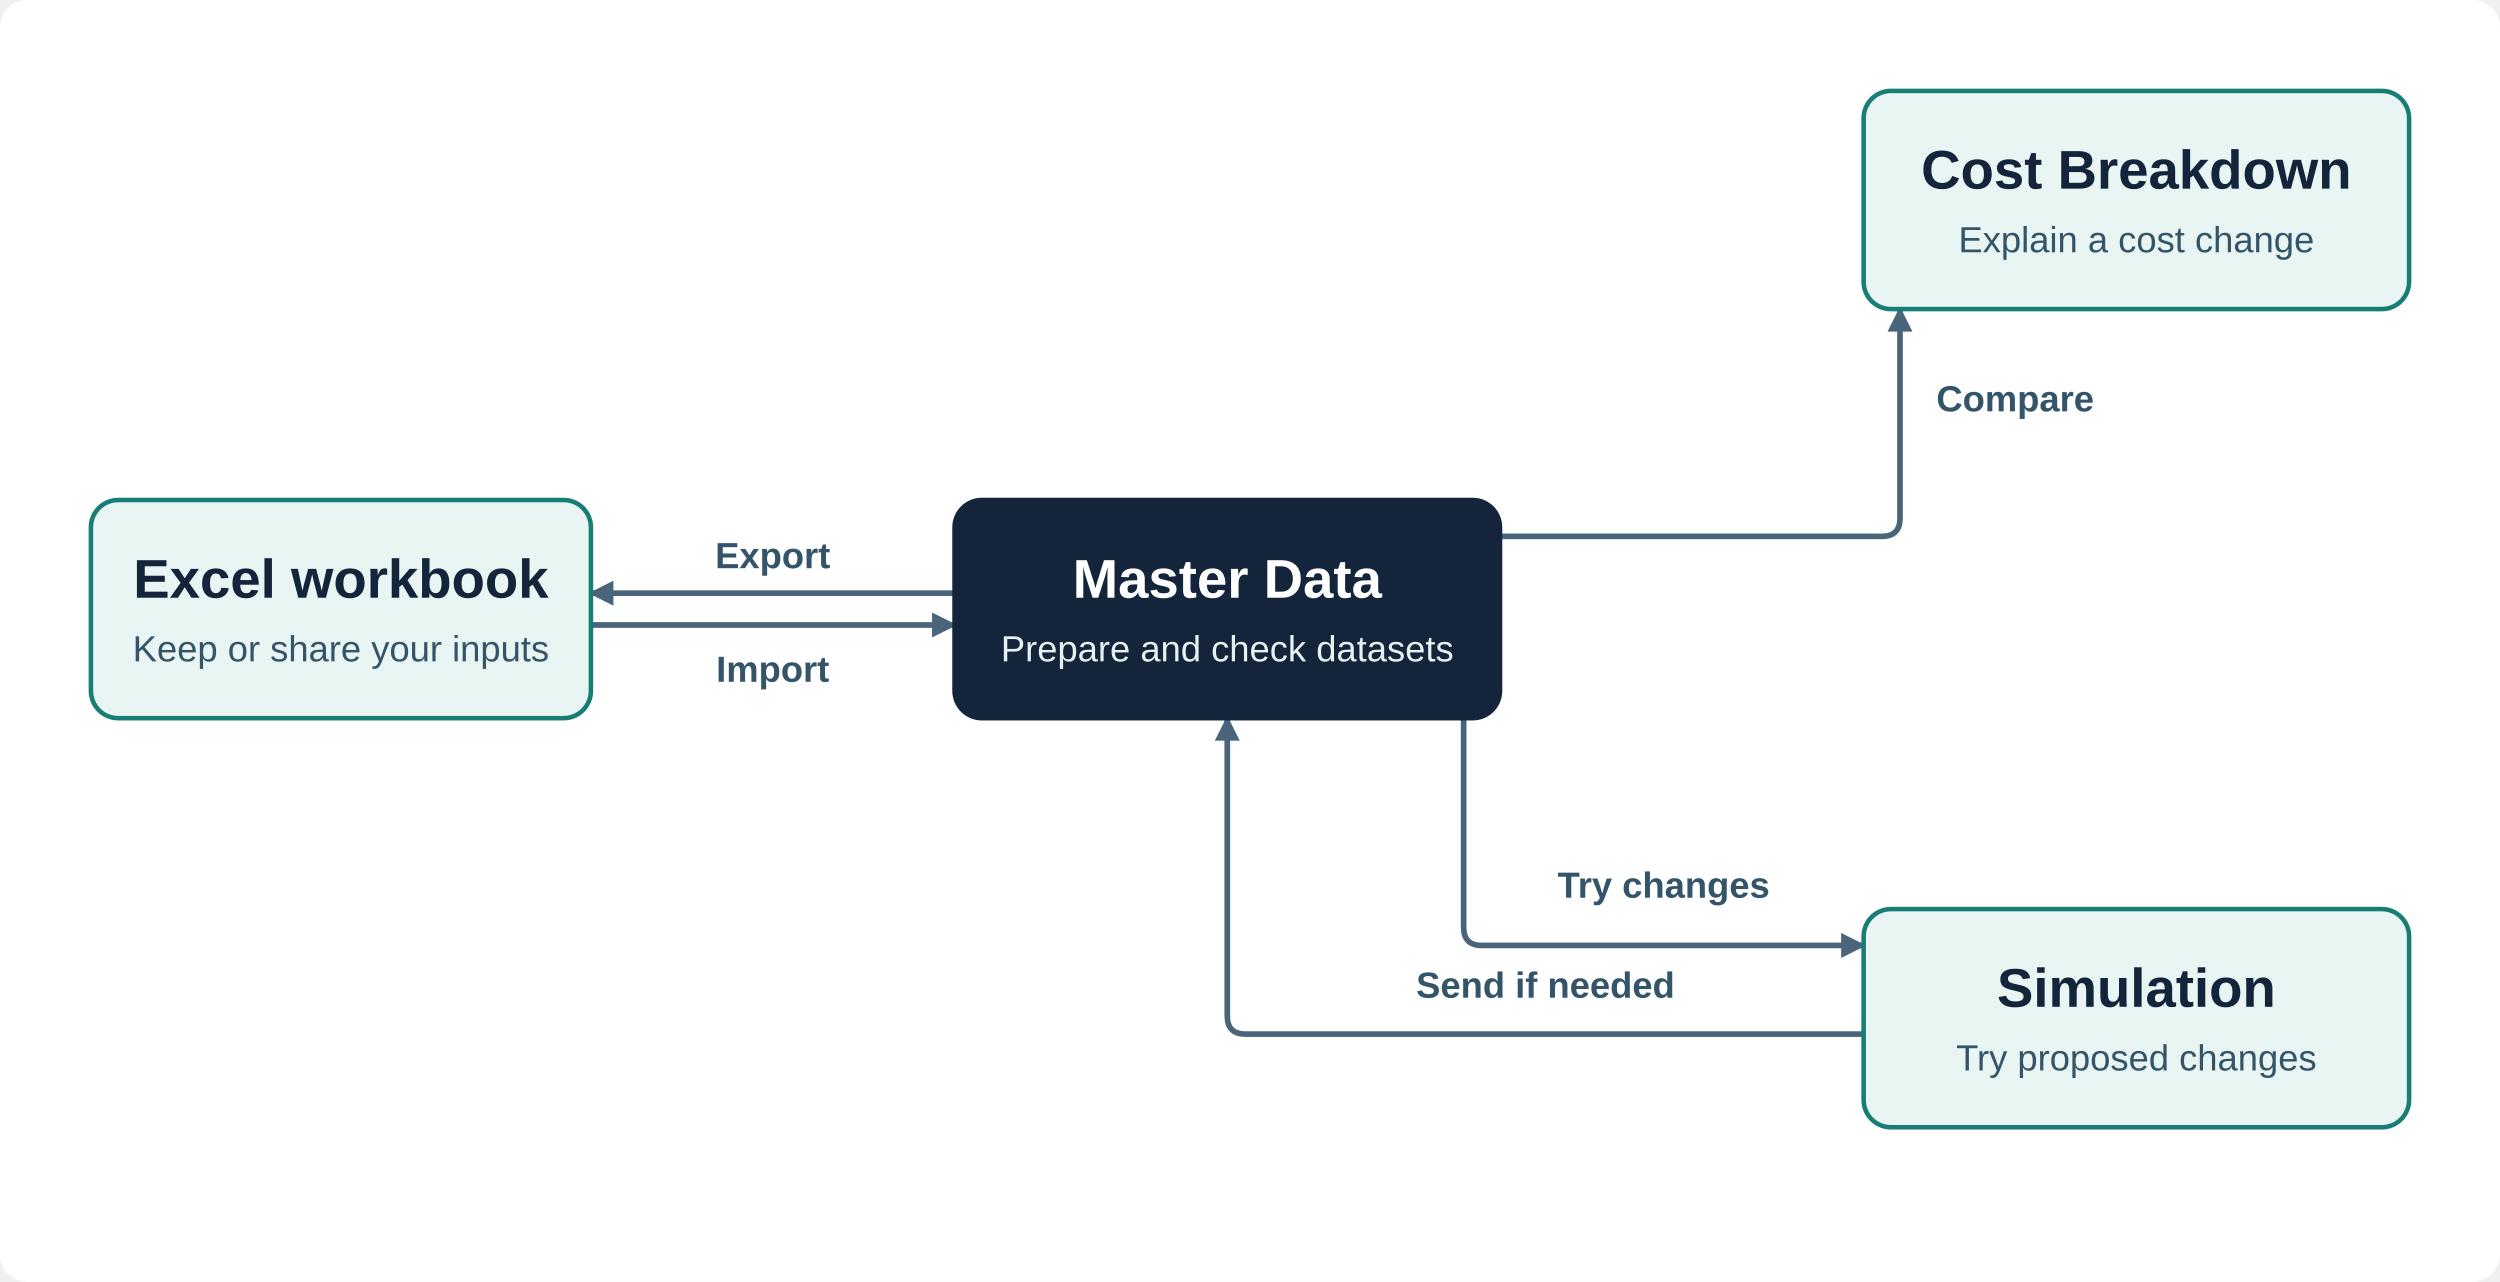
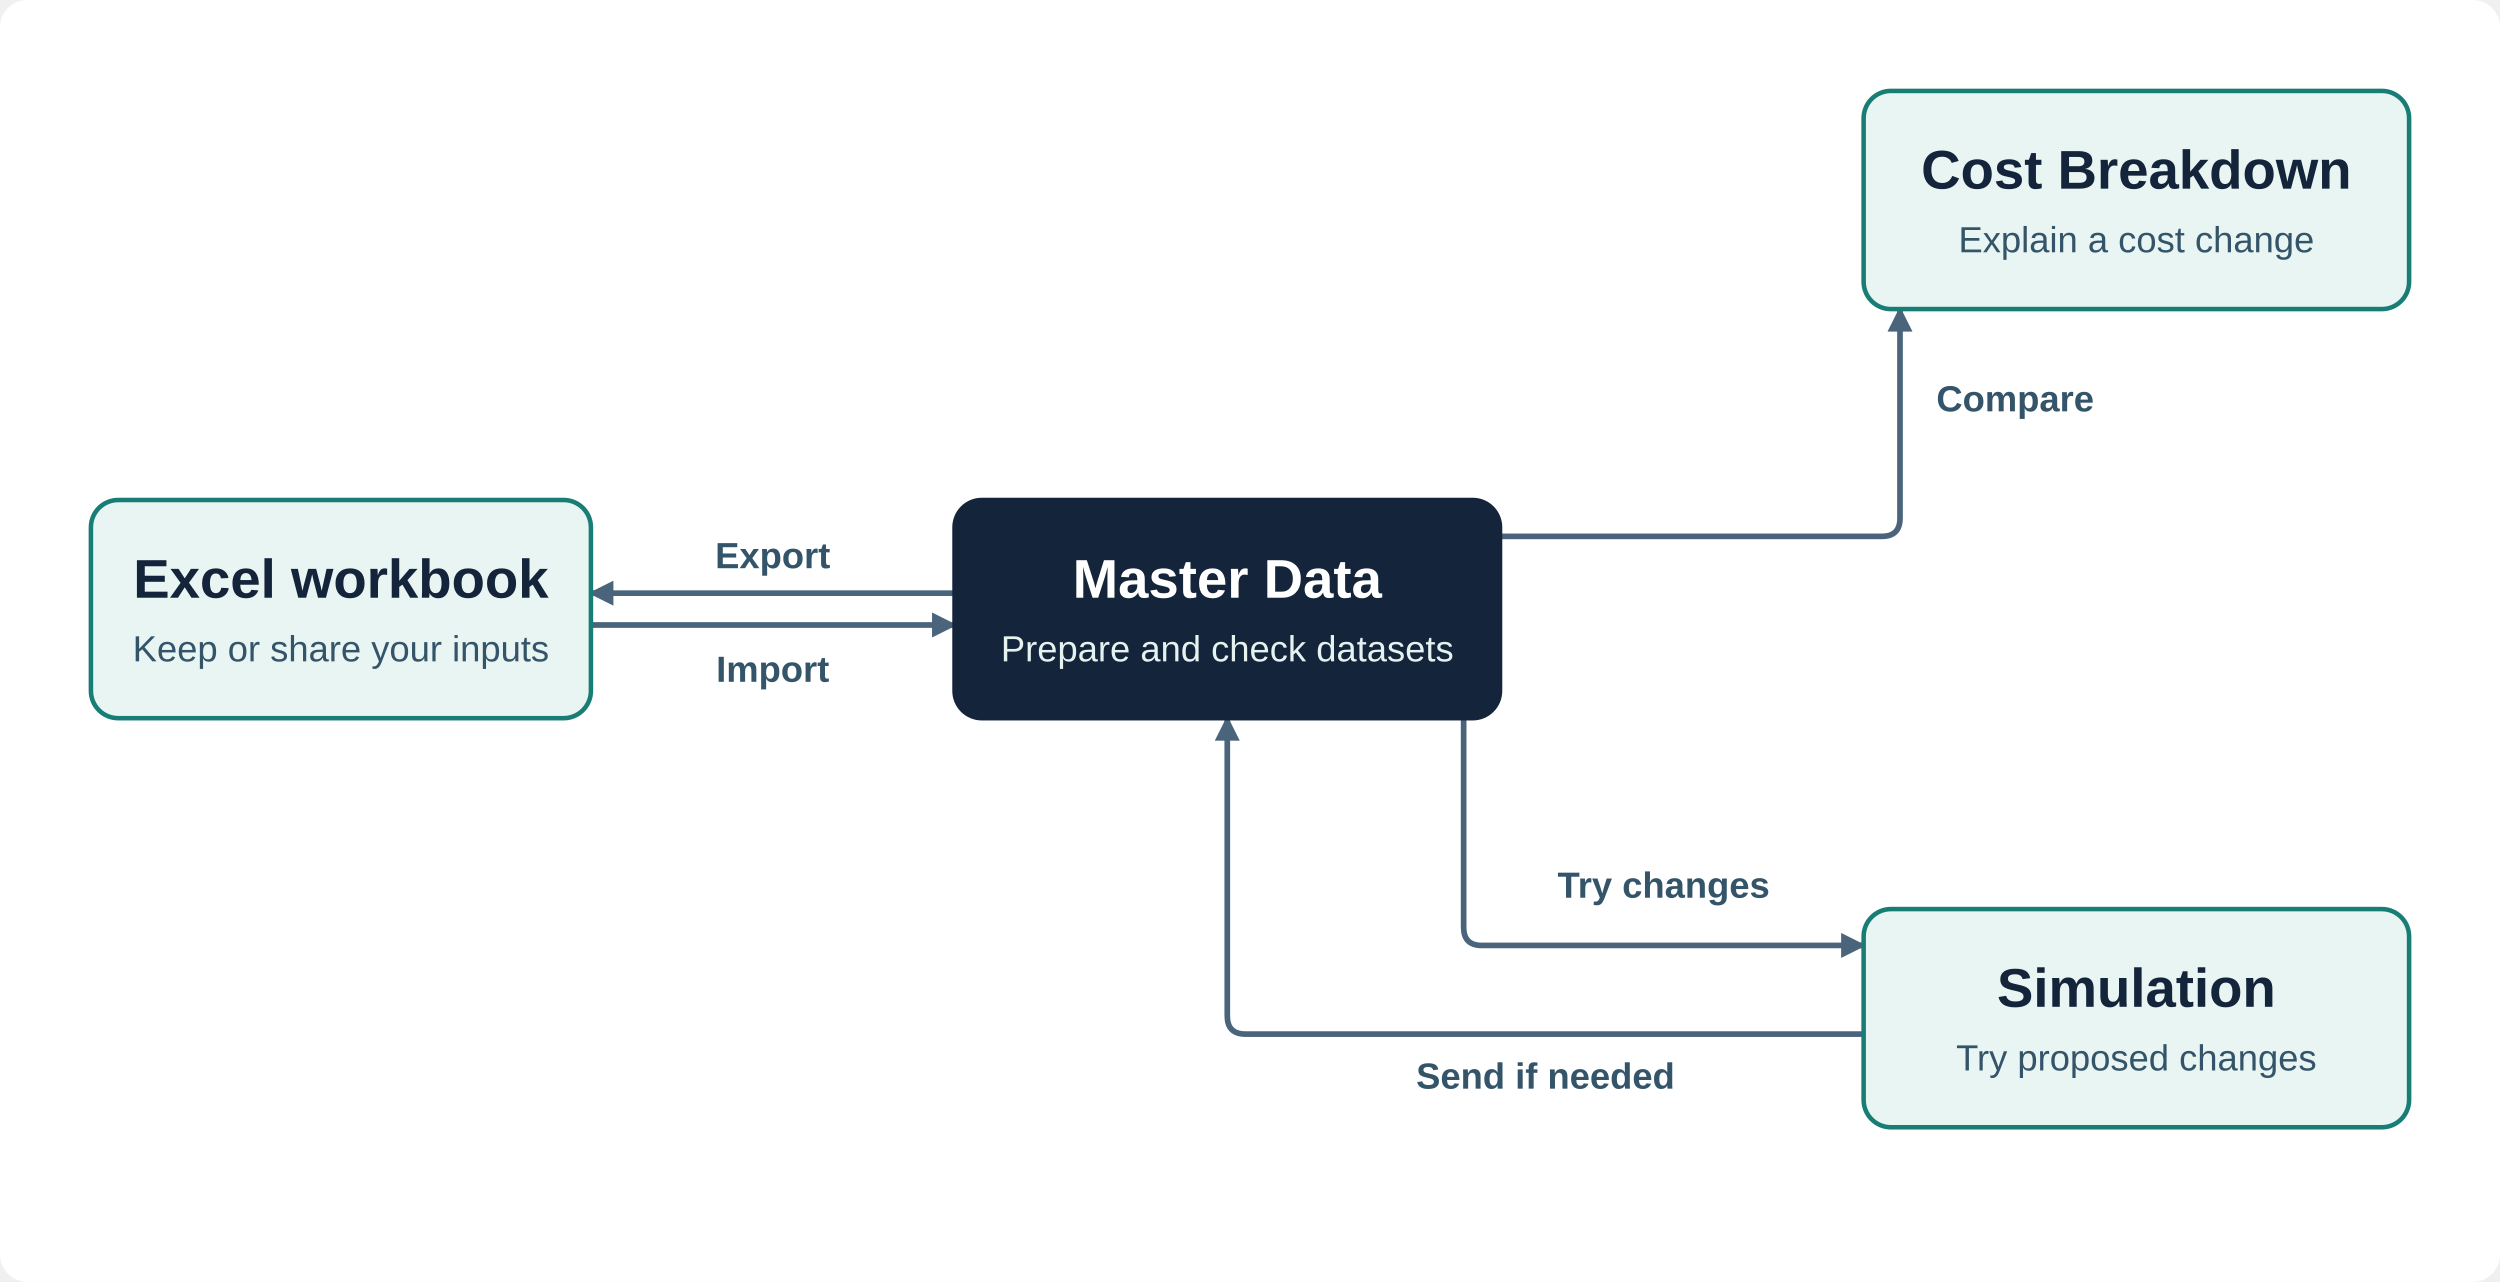
<svg xmlns="http://www.w3.org/2000/svg" viewBox="0 0 1100 564" width="1100" height="564" role="img" aria-labelledby="title description" font-family="Segoe UI, Arial, sans-serif">
  <defs>
    <marker id="arrow" viewBox="0 0 10 10" refX="9" refY="5" markerWidth="11" markerHeight="11" markerUnits="userSpaceOnUse" orient="auto-start-reverse">
      <path d="M 0 0 L 10 5 L 0 10 Z" fill="#49647b" />
    </marker>
  </defs>
  <rect width="1100" height="564" fill="#ffffff" rx="12" />
  <path d="M 260 275 L 420 275" fill="none" stroke="#49647b" stroke-width="2.5" stroke-linecap="round" stroke-linejoin="round" marker-end="url(#arrow)" />
  <path d="M 420 261 L 260 261" fill="none" stroke="#49647b" stroke-width="2.5" stroke-linecap="round" stroke-linejoin="round" marker-end="url(#arrow)" />
  <path d="M 660 236 L 828 236 Q 836 236 836 228 L 836 136" fill="none" stroke="#49647b" stroke-width="2.5" stroke-linecap="round" stroke-linejoin="round" marker-end="url(#arrow)" />
  <path d="M 644 316 L 644 408 Q 644 416 652 416 L 820 416" fill="none" stroke="#49647b" stroke-width="2.5" stroke-linecap="round" stroke-linejoin="round" marker-end="url(#arrow)" />
  <path d="M 820 455 L 548 455 Q 540 455 540 447 L 540 316" fill="none" stroke="#49647b" stroke-width="2.5" stroke-linecap="round" stroke-linejoin="round" marker-end="url(#arrow)" />
  <rect x="40.0" y="220.0" width="220.0" height="96.0" rx="12" fill="#e8f5f2" stroke="#187d75" stroke-width="2" />
  <text x="150.0" y="263.0" font-size="24" fill="#14243a" font-weight="600" text-anchor="middle">Excel workbook</text>
  <text x="150.0" y="291.0" font-size="16" fill="#345469" font-weight="400" text-anchor="middle">Keep or share your inputs</text>
  <rect x="420.0" y="220.0" width="240.0" height="96.0" rx="12" fill="#14243a" stroke="#14243a" stroke-width="2" />
  <text x="540.0" y="263.0" font-size="24" fill="#ffffff" font-weight="600" text-anchor="middle">Master Data</text>
  <text x="540.0" y="291.0" font-size="16" fill="#e5f2f0" font-weight="400" text-anchor="middle">Prepare and check datasets</text>
  <rect x="820.0" y="40.0" width="240.0" height="96.0" rx="12" fill="#e8f5f2" stroke="#187d75" stroke-width="2" />
  <text x="940.0" y="83.0" font-size="24" fill="#14243a" font-weight="600" text-anchor="middle">Cost Breakdown</text>
  <text x="940.0" y="111.0" font-size="16" fill="#345469" font-weight="400" text-anchor="middle">Explain a cost change</text>
  <rect x="820.0" y="400.0" width="240.0" height="96.0" rx="12" fill="#e8f5f2" stroke="#187d75" stroke-width="2" />
  <text x="940.0" y="443.0" font-size="24" fill="#14243a" font-weight="600" text-anchor="middle">Simulation</text>
  <text x="940.0" y="471.0" font-size="16" fill="#345469" font-weight="400" text-anchor="middle">Try proposed changes</text>
  <text x="340.0" y="300.0" font-size="16" fill="#345469" font-weight="600" text-anchor="middle">Import</text>
  <text x="340.0" y="250.0" font-size="16" fill="#345469" font-weight="600" text-anchor="middle">Export</text>
  <text x="852.0" y="181.0" font-size="16" fill="#345469" font-weight="600" text-anchor="start">Compare</text>
  <text x="732.0" y="395.0" font-size="16" fill="#345469" font-weight="600" text-anchor="middle">Try changes</text>
-   <text x="680.0" y="439.0" font-size="16" fill="#345469" font-weight="600" text-anchor="middle">Send if needed</text>
+   <text x="680.0" y="479.0" font-size="16" fill="#345469" font-weight="600" text-anchor="middle">Send if needed</text>
</svg>
